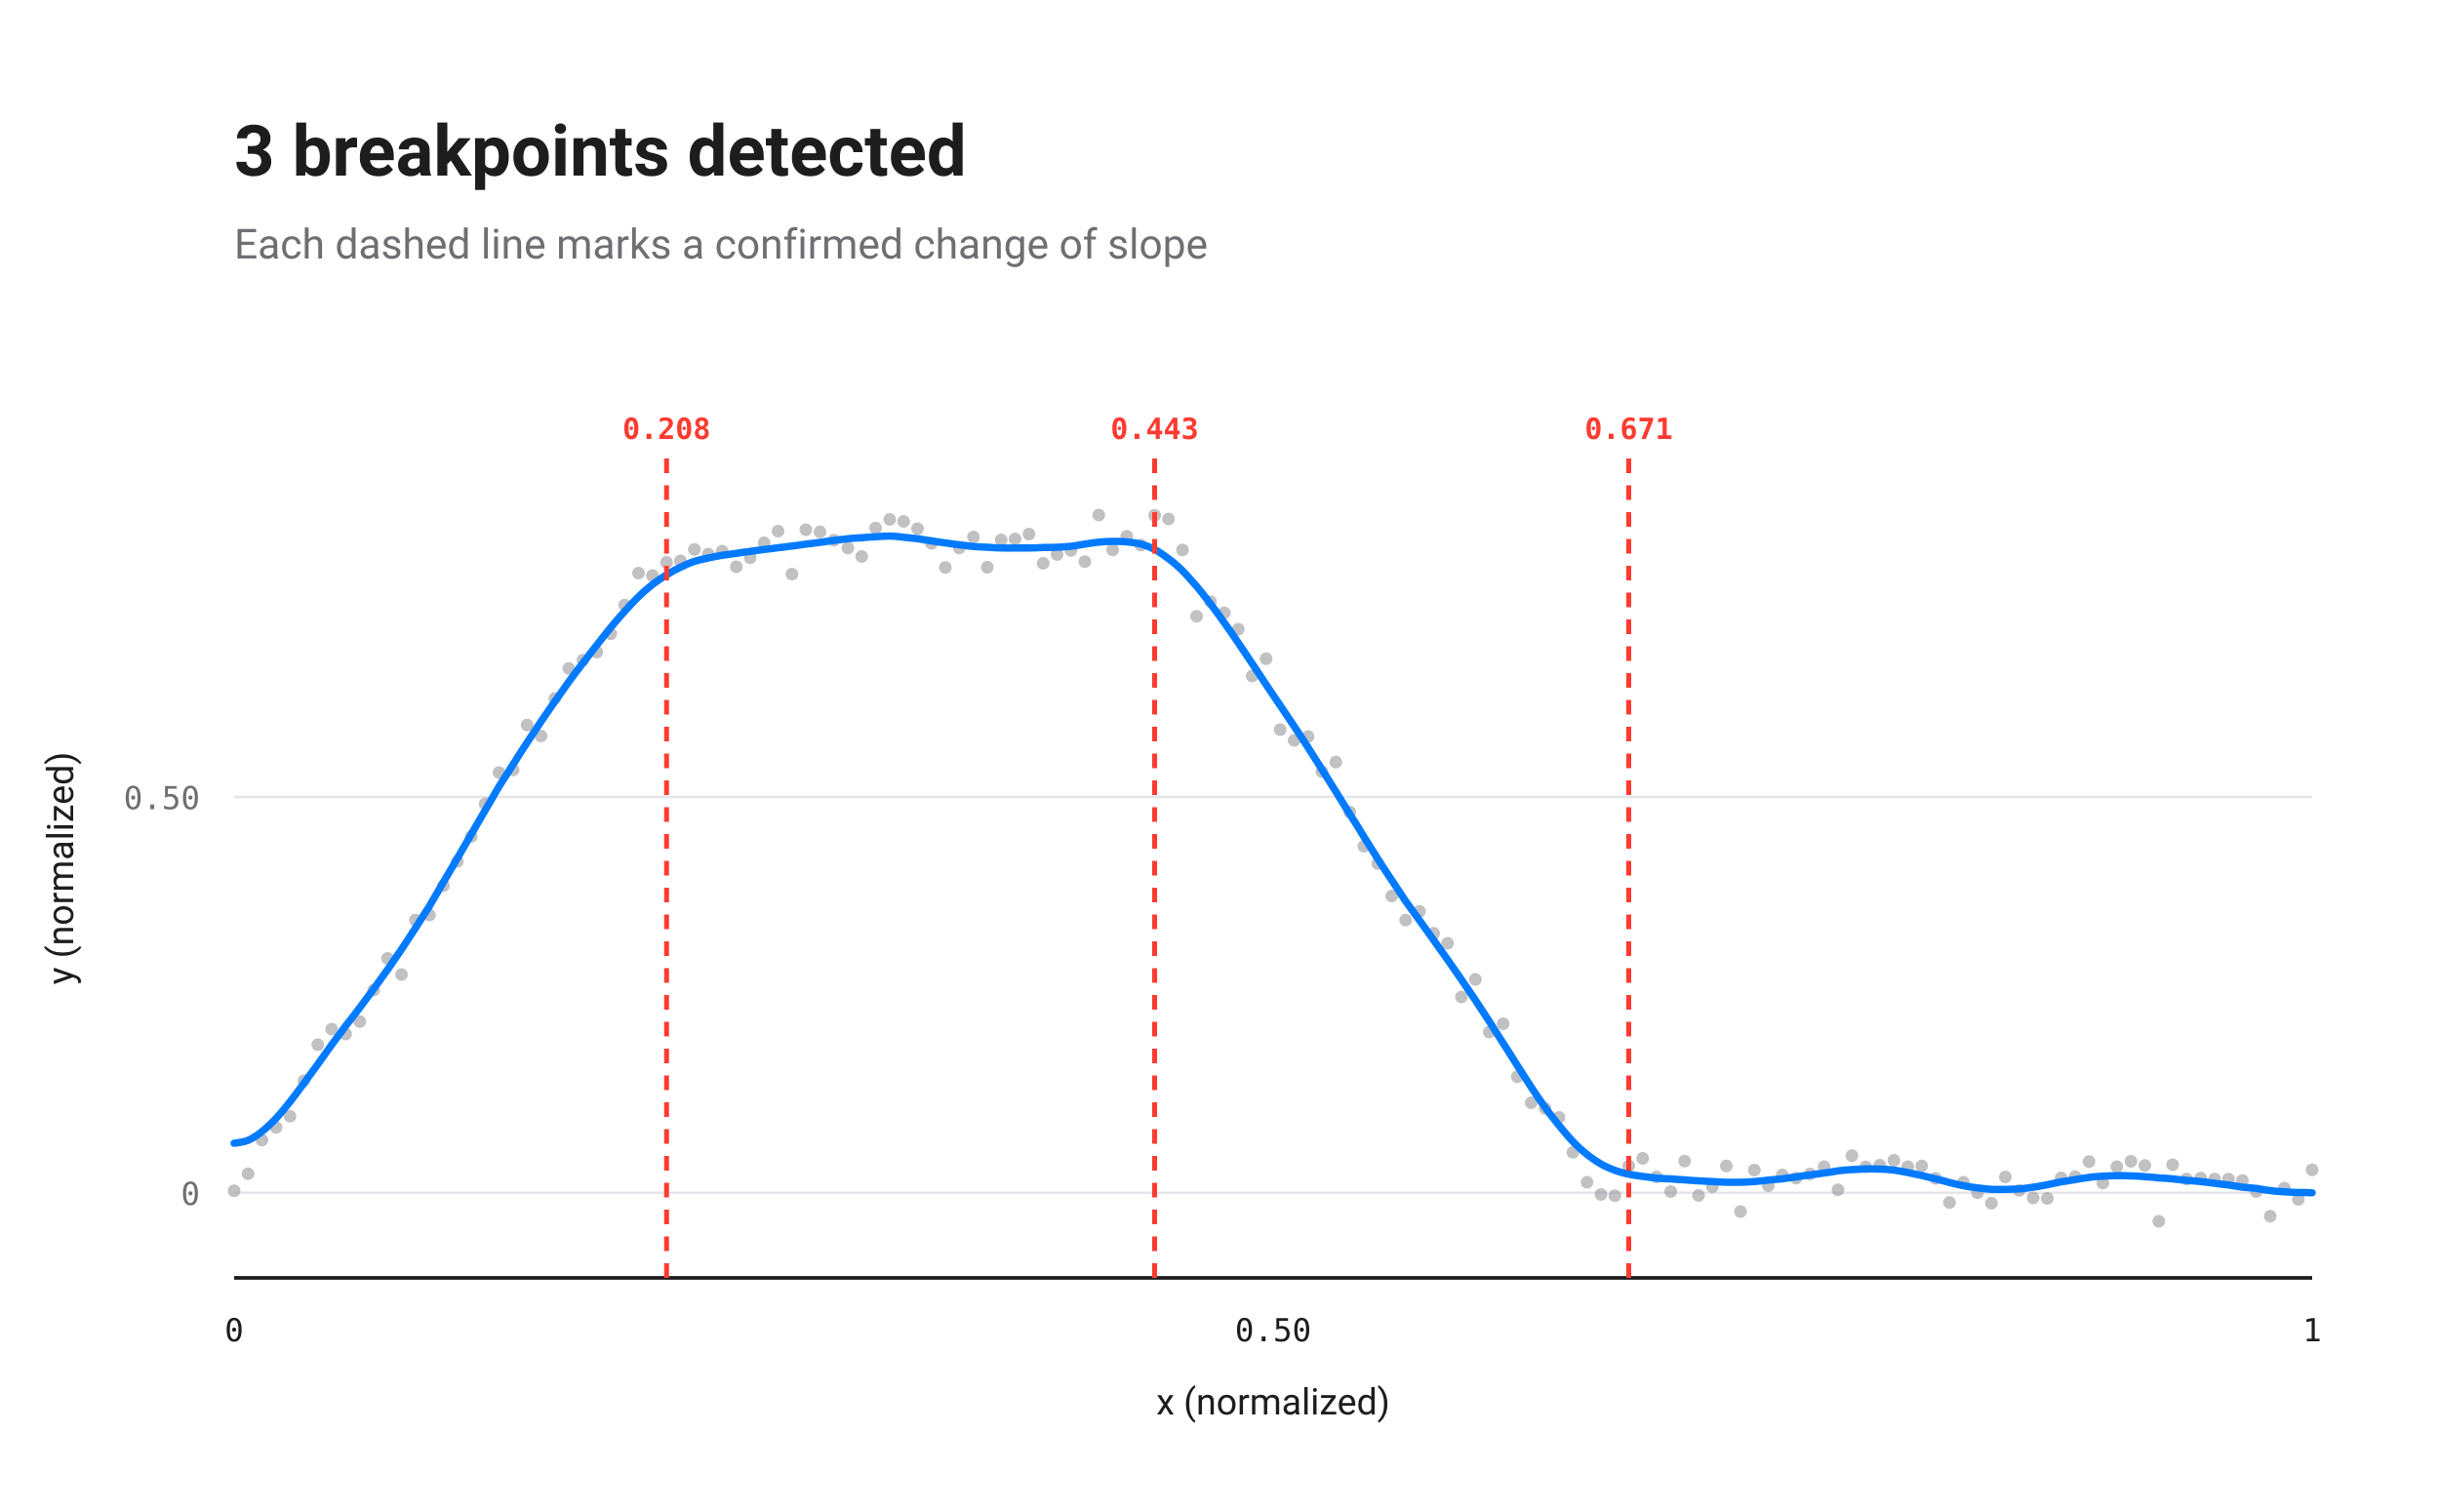
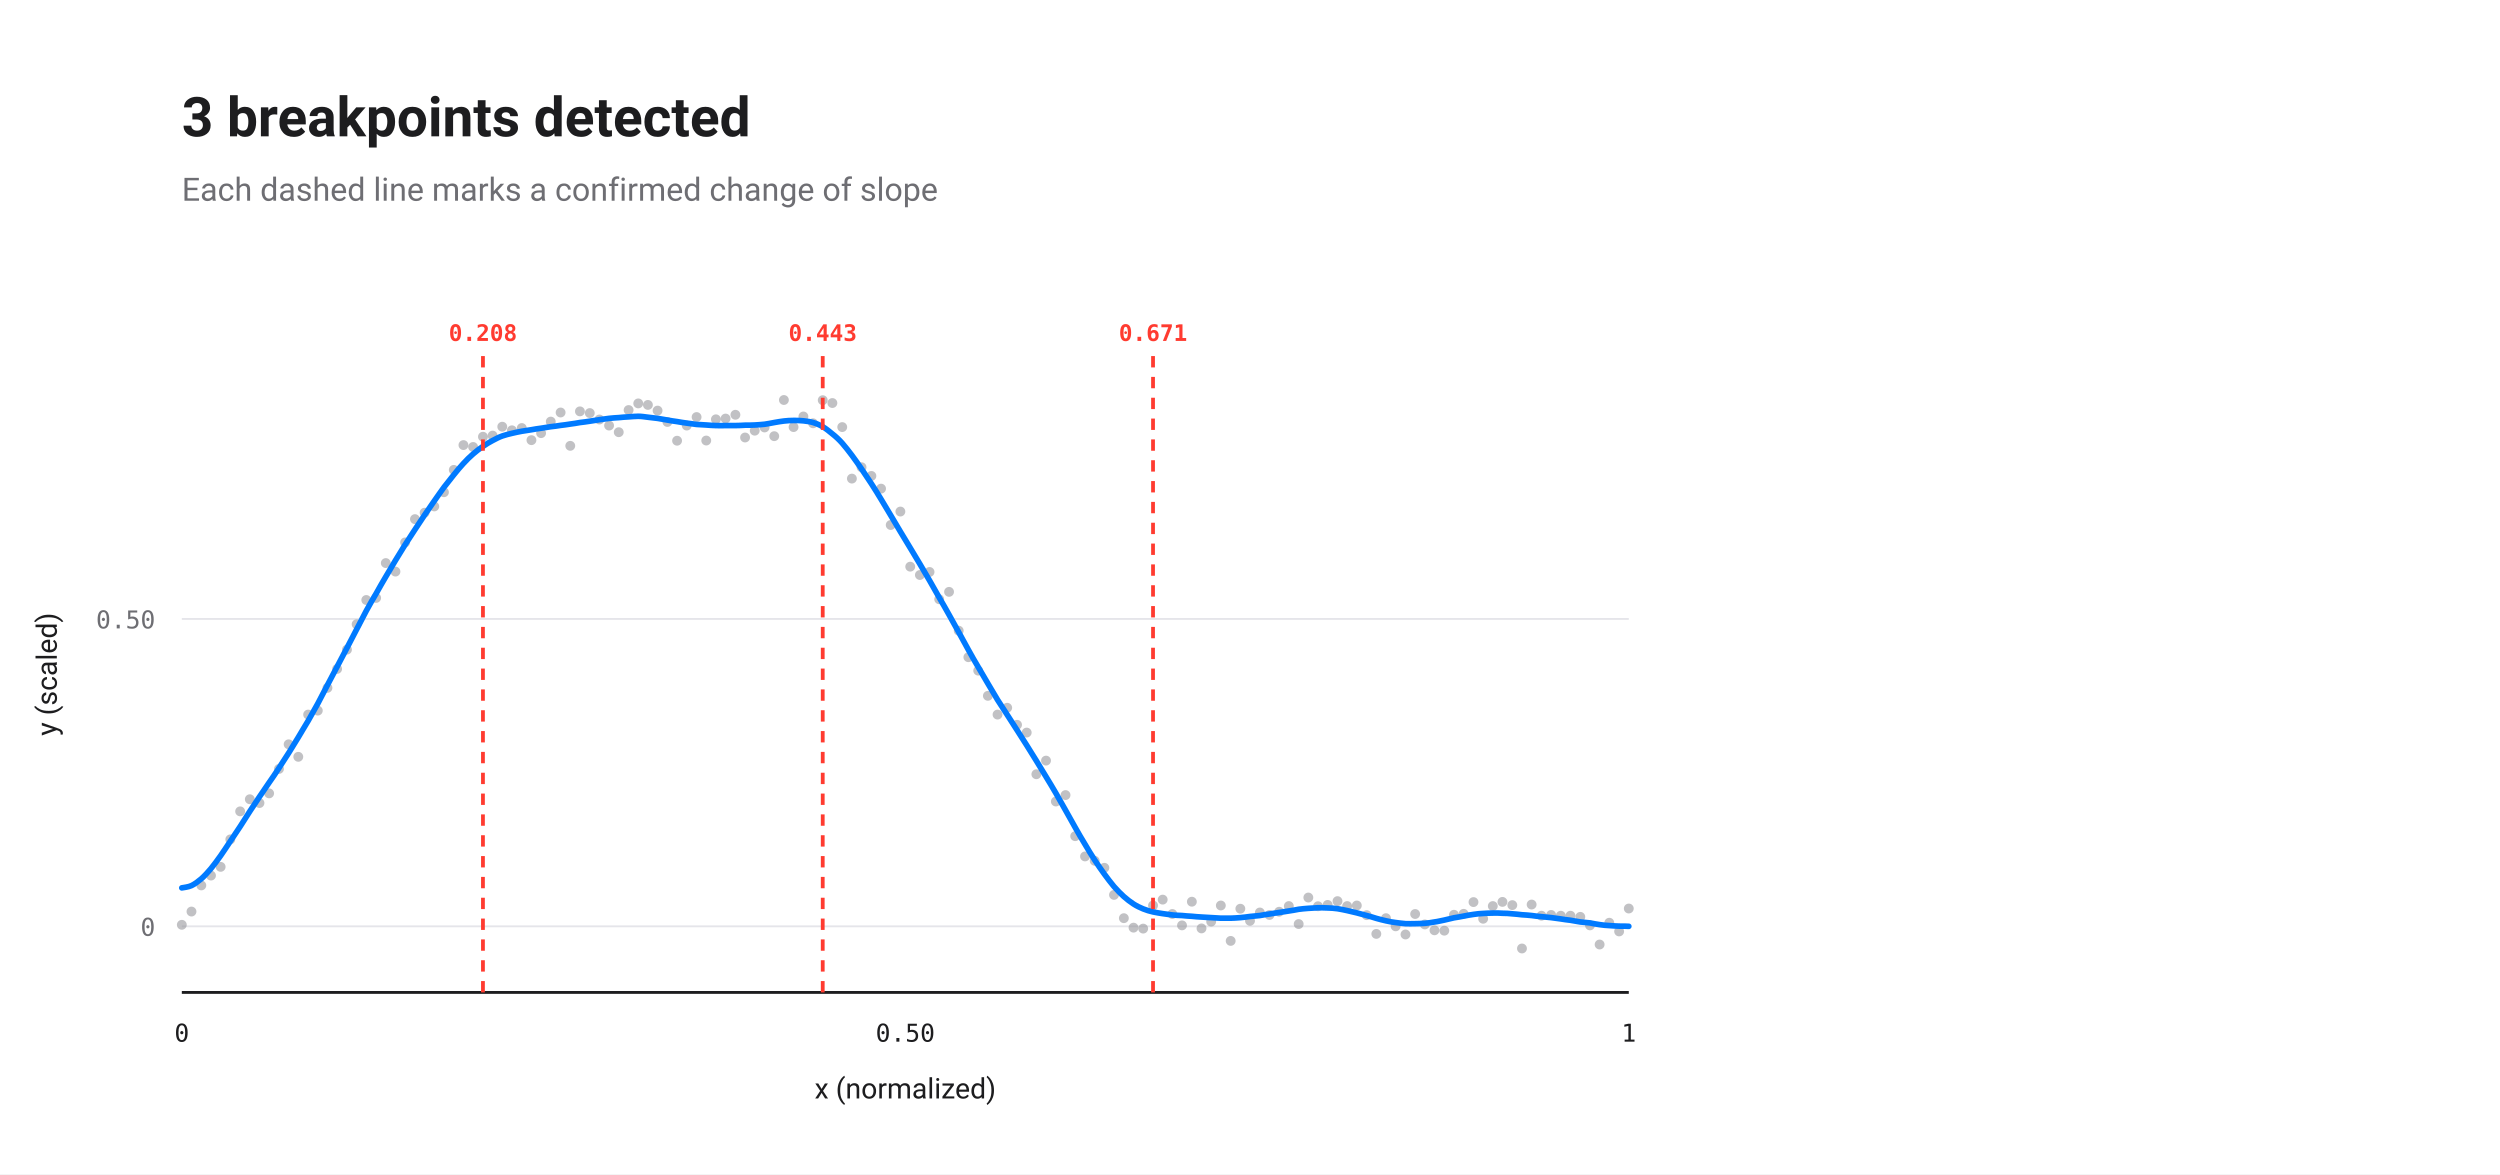
- <svg xmlns="http://www.w3.org/2000/svg" width="1000" height="620" viewBox="0 0 1000 620" font-family="Roboto, -apple-system, system-ui, sans-serif" role="img" aria-labelledby="kn-title kn-desc">
+ <svg xmlns="http://www.w3.org/2000/svg" width="1320" height="620" viewBox="0 0 1320 620" font-family="Roboto, -apple-system, system-ui, sans-serif" role="img" aria-labelledby="kn-title kn-desc">
  <style>@media (prefers-color-scheme: dark){[fill="#FFFFFF"]{fill:#000;}[fill="#1D1D1F"]{fill:#F5F5F7;}[fill="#6E6E73"]{fill:#98989D;}[stroke="#E5E5EA"]{stroke:#2C2C2E;}}</style>
-   <rect width="1000" height="620" fill="#FFFFFF" />
+   <rect width="1320" height="620" fill="#FFFFFF" />
  <text x="96" y="72" font-size="29" font-weight="700" fill="#1D1D1F">3 breakpoints detected</text>
  <text x="96" y="106" font-size="17" fill="#6E6E73">Each dashed line marks a confirmed change of slope</text>
-   <line x1="96.0" y1="489.1" x2="948.0" y2="489.1" stroke="#E5E5EA" stroke-width="1" />
+   <line x1="96.0" y1="489.1" x2="860.0" y2="489.1" stroke="#E5E5EA" stroke-width="1" />
  <text x="82.0" y="494.1" text-anchor="end" font-family="Roboto Mono, ui-monospace, SFMono-Regular, monospace" font-size="13" fill="#6E6E73">0</text>
-   <line x1="96.0" y1="326.8" x2="948.0" y2="326.8" stroke="#E5E5EA" stroke-width="1" />
+   <line x1="96.0" y1="326.8" x2="860.0" y2="326.8" stroke="#E5E5EA" stroke-width="1" />
  <text x="82.0" y="331.8" text-anchor="end" font-family="Roboto Mono, ui-monospace, SFMono-Regular, monospace" font-size="13" fill="#6E6E73">0.50</text>
-   <line x1="96.0" y1="524.0" x2="948.0" y2="524.0" stroke="#1D1D1F" stroke-width="1.5" />
+   <line x1="96.0" y1="524.0" x2="860.0" y2="524.0" stroke="#1D1D1F" stroke-width="1.5" />
  <text x="96.0" y="550.0" text-anchor="middle" font-family="Roboto Mono, ui-monospace, SFMono-Regular, monospace" font-size="13" fill="#1D1D1F">0</text>
-   <text x="522.0" y="550.0" text-anchor="middle" font-family="Roboto Mono, ui-monospace, SFMono-Regular, monospace" font-size="13" fill="#1D1D1F">0.50</text>
-   <text x="948.0" y="550.0" text-anchor="middle" font-family="Roboto Mono, ui-monospace, SFMono-Regular, monospace" font-size="13" fill="#1D1D1F">1</text>
-   <text x="522.0" y="580.0" text-anchor="middle" font-size="15" fill="#1D1D1F">x (normalized)</text>
-   <text x="30" y="356.0" text-anchor="middle" font-size="15" fill="#1D1D1F" transform="rotate(-90 30 356.0)">y (normalized)</text>
+   <text x="478.0" y="550.0" text-anchor="middle" font-family="Roboto Mono, ui-monospace, SFMono-Regular, monospace" font-size="13" fill="#1D1D1F">0.50</text>
+   <text x="860.0" y="550.0" text-anchor="middle" font-family="Roboto Mono, ui-monospace, SFMono-Regular, monospace" font-size="13" fill="#1D1D1F">1</text>
+   <text x="478.0" y="580.0" text-anchor="middle" font-size="15" fill="#1D1D1F">x (normalized)</text>
+   <text x="30" y="356.0" text-anchor="middle" font-size="15" fill="#1D1D1F" transform="rotate(-90 30 356.0)">y (scaled)</text>
  <circle cx="96.0" cy="488.3" r="2.6" fill="#8E8E93" opacity="0.55" />
-   <circle cx="101.7" cy="481.3" r="2.6" fill="#8E8E93" opacity="0.55" />
-   <circle cx="107.4" cy="467.5" r="2.6" fill="#8E8E93" opacity="0.55" />
-   <circle cx="113.2" cy="462.3" r="2.6" fill="#8E8E93" opacity="0.55" />
-   <circle cx="118.9" cy="457.7" r="2.6" fill="#8E8E93" opacity="0.55" />
-   <circle cx="124.6" cy="443.2" r="2.6" fill="#8E8E93" opacity="0.55" />
-   <circle cx="130.3" cy="428.4" r="2.6" fill="#8E8E93" opacity="0.55" />
-   <circle cx="136.0" cy="422.0" r="2.6" fill="#8E8E93" opacity="0.55" />
-   <circle cx="141.7" cy="424.0" r="2.6" fill="#8E8E93" opacity="0.55" />
-   <circle cx="147.5" cy="418.9" r="2.6" fill="#8E8E93" opacity="0.55" />
-   <circle cx="153.2" cy="406.0" r="2.6" fill="#8E8E93" opacity="0.55" />
-   <circle cx="158.9" cy="393.0" r="2.6" fill="#8E8E93" opacity="0.55" />
-   <circle cx="164.6" cy="399.6" r="2.6" fill="#8E8E93" opacity="0.55" />
-   <circle cx="170.3" cy="377.3" r="2.6" fill="#8E8E93" opacity="0.55" />
-   <circle cx="176.1" cy="375.2" r="2.6" fill="#8E8E93" opacity="0.55" />
-   <circle cx="181.8" cy="363.2" r="2.6" fill="#8E8E93" opacity="0.55" />
-   <circle cx="187.5" cy="353.2" r="2.6" fill="#8E8E93" opacity="0.55" />
-   <circle cx="193.2" cy="343.0" r="2.6" fill="#8E8E93" opacity="0.55" />
-   <circle cx="198.9" cy="329.6" r="2.6" fill="#8E8E93" opacity="0.55" />
-   <circle cx="204.6" cy="316.8" r="2.6" fill="#8E8E93" opacity="0.55" />
-   <circle cx="210.4" cy="315.7" r="2.6" fill="#8E8E93" opacity="0.55" />
-   <circle cx="216.1" cy="297.3" r="2.6" fill="#8E8E93" opacity="0.55" />
-   <circle cx="221.8" cy="301.8" r="2.6" fill="#8E8E93" opacity="0.55" />
-   <circle cx="227.5" cy="286.4" r="2.6" fill="#8E8E93" opacity="0.55" />
-   <circle cx="233.2" cy="274.1" r="2.6" fill="#8E8E93" opacity="0.55" />
-   <circle cx="239.0" cy="270.7" r="2.6" fill="#8E8E93" opacity="0.55" />
-   <circle cx="244.7" cy="267.4" r="2.6" fill="#8E8E93" opacity="0.55" />
-   <circle cx="250.4" cy="259.9" r="2.6" fill="#8E8E93" opacity="0.55" />
-   <circle cx="256.1" cy="248.1" r="2.6" fill="#8E8E93" opacity="0.55" />
-   <circle cx="261.8" cy="235.0" r="2.6" fill="#8E8E93" opacity="0.55" />
-   <circle cx="267.5" cy="236.0" r="2.6" fill="#8E8E93" opacity="0.55" />
-   <circle cx="273.3" cy="230.6" r="2.6" fill="#8E8E93" opacity="0.55" />
-   <circle cx="279.0" cy="230.0" r="2.6" fill="#8E8E93" opacity="0.55" />
-   <circle cx="284.7" cy="225.3" r="2.6" fill="#8E8E93" opacity="0.55" />
-   <circle cx="290.4" cy="227.2" r="2.6" fill="#8E8E93" opacity="0.55" />
-   <circle cx="296.1" cy="226.0" r="2.6" fill="#8E8E93" opacity="0.55" />
-   <circle cx="301.9" cy="232.4" r="2.6" fill="#8E8E93" opacity="0.55" />
-   <circle cx="307.6" cy="228.7" r="2.6" fill="#8E8E93" opacity="0.55" />
-   <circle cx="313.3" cy="222.6" r="2.6" fill="#8E8E93" opacity="0.55" />
-   <circle cx="319.0" cy="217.8" r="2.6" fill="#8E8E93" opacity="0.55" />
-   <circle cx="324.7" cy="235.4" r="2.6" fill="#8E8E93" opacity="0.55" />
-   <circle cx="330.4" cy="217.2" r="2.6" fill="#8E8E93" opacity="0.55" />
-   <circle cx="336.2" cy="218.1" r="2.6" fill="#8E8E93" opacity="0.55" />
-   <circle cx="341.9" cy="221.5" r="2.6" fill="#8E8E93" opacity="0.55" />
-   <circle cx="347.6" cy="224.7" r="2.6" fill="#8E8E93" opacity="0.55" />
-   <circle cx="353.3" cy="228.2" r="2.6" fill="#8E8E93" opacity="0.55" />
-   <circle cx="359.0" cy="216.5" r="2.6" fill="#8E8E93" opacity="0.55" />
-   <circle cx="364.8" cy="213.0" r="2.6" fill="#8E8E93" opacity="0.55" />
-   <circle cx="370.5" cy="213.8" r="2.6" fill="#8E8E93" opacity="0.55" />
-   <circle cx="376.2" cy="216.8" r="2.6" fill="#8E8E93" opacity="0.55" />
-   <circle cx="381.9" cy="222.8" r="2.6" fill="#8E8E93" opacity="0.55" />
-   <circle cx="387.6" cy="232.7" r="2.6" fill="#8E8E93" opacity="0.55" />
-   <circle cx="393.3" cy="224.7" r="2.6" fill="#8E8E93" opacity="0.55" />
-   <circle cx="399.1" cy="220.2" r="2.6" fill="#8E8E93" opacity="0.55" />
-   <circle cx="404.8" cy="232.6" r="2.6" fill="#8E8E93" opacity="0.55" />
-   <circle cx="410.5" cy="221.4" r="2.6" fill="#8E8E93" opacity="0.55" />
-   <circle cx="416.2" cy="221.0" r="2.6" fill="#8E8E93" opacity="0.55" />
-   <circle cx="421.9" cy="219.0" r="2.6" fill="#8E8E93" opacity="0.55" />
-   <circle cx="427.7" cy="231.0" r="2.6" fill="#8E8E93" opacity="0.55" />
-   <circle cx="433.4" cy="227.4" r="2.6" fill="#8E8E93" opacity="0.55" />
-   <circle cx="439.1" cy="225.7" r="2.6" fill="#8E8E93" opacity="0.55" />
-   <circle cx="444.8" cy="230.3" r="2.6" fill="#8E8E93" opacity="0.55" />
-   <circle cx="450.5" cy="211.2" r="2.6" fill="#8E8E93" opacity="0.55" />
-   <circle cx="456.2" cy="225.5" r="2.6" fill="#8E8E93" opacity="0.55" />
-   <circle cx="462.0" cy="219.9" r="2.6" fill="#8E8E93" opacity="0.55" />
-   <circle cx="467.7" cy="223.5" r="2.6" fill="#8E8E93" opacity="0.55" />
-   <circle cx="473.4" cy="211.3" r="2.6" fill="#8E8E93" opacity="0.55" />
-   <circle cx="479.1" cy="212.8" r="2.6" fill="#8E8E93" opacity="0.55" />
-   <circle cx="484.8" cy="225.5" r="2.6" fill="#8E8E93" opacity="0.55" />
-   <circle cx="490.6" cy="252.7" r="2.6" fill="#8E8E93" opacity="0.55" />
-   <circle cx="496.3" cy="246.7" r="2.6" fill="#8E8E93" opacity="0.55" />
-   <circle cx="502.0" cy="251.3" r="2.6" fill="#8E8E93" opacity="0.55" />
-   <circle cx="507.7" cy="258.0" r="2.6" fill="#8E8E93" opacity="0.55" />
-   <circle cx="513.4" cy="277.2" r="2.6" fill="#8E8E93" opacity="0.55" />
-   <circle cx="519.1" cy="270.1" r="2.6" fill="#8E8E93" opacity="0.55" />
-   <circle cx="524.9" cy="299.2" r="2.6" fill="#8E8E93" opacity="0.55" />
-   <circle cx="530.6" cy="303.6" r="2.6" fill="#8E8E93" opacity="0.55" />
-   <circle cx="536.3" cy="302.0" r="2.6" fill="#8E8E93" opacity="0.55" />
-   <circle cx="542.0" cy="316.4" r="2.6" fill="#8E8E93" opacity="0.55" />
-   <circle cx="547.7" cy="312.5" r="2.6" fill="#8E8E93" opacity="0.55" />
-   <circle cx="553.4" cy="333.0" r="2.6" fill="#8E8E93" opacity="0.55" />
-   <circle cx="559.2" cy="347.0" r="2.6" fill="#8E8E93" opacity="0.55" />
-   <circle cx="564.9" cy="354.1" r="2.6" fill="#8E8E93" opacity="0.55" />
-   <circle cx="570.6" cy="367.4" r="2.6" fill="#8E8E93" opacity="0.55" />
-   <circle cx="576.3" cy="377.3" r="2.6" fill="#8E8E93" opacity="0.55" />
-   <circle cx="582.0" cy="373.7" r="2.6" fill="#8E8E93" opacity="0.55" />
-   <circle cx="587.8" cy="382.7" r="2.6" fill="#8E8E93" opacity="0.55" />
-   <circle cx="593.5" cy="386.8" r="2.6" fill="#8E8E93" opacity="0.55" />
-   <circle cx="599.2" cy="408.8" r="2.6" fill="#8E8E93" opacity="0.55" />
-   <circle cx="604.9" cy="401.6" r="2.6" fill="#8E8E93" opacity="0.55" />
-   <circle cx="610.6" cy="423.2" r="2.6" fill="#8E8E93" opacity="0.55" />
-   <circle cx="616.3" cy="419.8" r="2.6" fill="#8E8E93" opacity="0.55" />
-   <circle cx="622.1" cy="441.5" r="2.6" fill="#8E8E93" opacity="0.55" />
-   <circle cx="627.8" cy="452.2" r="2.6" fill="#8E8E93" opacity="0.55" />
-   <circle cx="633.5" cy="454.5" r="2.6" fill="#8E8E93" opacity="0.55" />
-   <circle cx="639.2" cy="458.2" r="2.6" fill="#8E8E93" opacity="0.55" />
-   <circle cx="644.9" cy="472.5" r="2.6" fill="#8E8E93" opacity="0.55" />
-   <circle cx="650.7" cy="484.8" r="2.6" fill="#8E8E93" opacity="0.55" />
-   <circle cx="656.4" cy="489.8" r="2.6" fill="#8E8E93" opacity="0.55" />
-   <circle cx="662.1" cy="490.3" r="2.6" fill="#8E8E93" opacity="0.55" />
-   <circle cx="667.8" cy="478.1" r="2.6" fill="#8E8E93" opacity="0.55" />
-   <circle cx="673.5" cy="475.0" r="2.6" fill="#8E8E93" opacity="0.55" />
-   <circle cx="679.2" cy="482.6" r="2.6" fill="#8E8E93" opacity="0.55" />
-   <circle cx="685.0" cy="488.6" r="2.6" fill="#8E8E93" opacity="0.55" />
-   <circle cx="690.7" cy="476.1" r="2.6" fill="#8E8E93" opacity="0.55" />
-   <circle cx="696.4" cy="490.2" r="2.6" fill="#8E8E93" opacity="0.55" />
-   <circle cx="702.1" cy="486.6" r="2.6" fill="#8E8E93" opacity="0.55" />
-   <circle cx="707.8" cy="478.1" r="2.6" fill="#8E8E93" opacity="0.55" />
-   <circle cx="713.6" cy="496.8" r="2.6" fill="#8E8E93" opacity="0.55" />
-   <circle cx="719.3" cy="479.8" r="2.6" fill="#8E8E93" opacity="0.55" />
-   <circle cx="725.0" cy="486.2" r="2.6" fill="#8E8E93" opacity="0.55" />
-   <circle cx="730.7" cy="481.8" r="2.6" fill="#8E8E93" opacity="0.55" />
-   <circle cx="736.4" cy="483.1" r="2.6" fill="#8E8E93" opacity="0.55" />
-   <circle cx="742.1" cy="481.4" r="2.6" fill="#8E8E93" opacity="0.55" />
-   <circle cx="747.9" cy="478.4" r="2.6" fill="#8E8E93" opacity="0.55" />
-   <circle cx="753.6" cy="487.9" r="2.6" fill="#8E8E93" opacity="0.55" />
-   <circle cx="759.3" cy="473.9" r="2.6" fill="#8E8E93" opacity="0.55" />
-   <circle cx="765.0" cy="478.5" r="2.6" fill="#8E8E93" opacity="0.55" />
-   <circle cx="770.7" cy="477.8" r="2.6" fill="#8E8E93" opacity="0.55" />
-   <circle cx="776.5" cy="475.8" r="2.6" fill="#8E8E93" opacity="0.55" />
-   <circle cx="782.2" cy="478.4" r="2.6" fill="#8E8E93" opacity="0.55" />
-   <circle cx="787.9" cy="478.1" r="2.6" fill="#8E8E93" opacity="0.55" />
-   <circle cx="793.6" cy="483.2" r="2.6" fill="#8E8E93" opacity="0.55" />
-   <circle cx="799.3" cy="493.1" r="2.6" fill="#8E8E93" opacity="0.55" />
-   <circle cx="805.0" cy="484.8" r="2.6" fill="#8E8E93" opacity="0.55" />
-   <circle cx="810.8" cy="489.1" r="2.6" fill="#8E8E93" opacity="0.55" />
-   <circle cx="816.5" cy="493.4" r="2.6" fill="#8E8E93" opacity="0.55" />
-   <circle cx="822.2" cy="482.6" r="2.6" fill="#8E8E93" opacity="0.55" />
-   <circle cx="827.9" cy="488.1" r="2.6" fill="#8E8E93" opacity="0.55" />
-   <circle cx="833.6" cy="491.2" r="2.6" fill="#8E8E93" opacity="0.55" />
-   <circle cx="839.4" cy="491.4" r="2.6" fill="#8E8E93" opacity="0.55" />
-   <circle cx="845.1" cy="483.0" r="2.6" fill="#8E8E93" opacity="0.55" />
-   <circle cx="850.8" cy="482.5" r="2.6" fill="#8E8E93" opacity="0.55" />
-   <circle cx="856.5" cy="476.3" r="2.6" fill="#8E8E93" opacity="0.55" />
-   <circle cx="862.2" cy="485.1" r="2.6" fill="#8E8E93" opacity="0.55" />
-   <circle cx="867.9" cy="478.4" r="2.6" fill="#8E8E93" opacity="0.55" />
-   <circle cx="873.7" cy="476.2" r="2.6" fill="#8E8E93" opacity="0.55" />
-   <circle cx="879.4" cy="477.9" r="2.6" fill="#8E8E93" opacity="0.55" />
-   <circle cx="885.1" cy="500.8" r="2.6" fill="#8E8E93" opacity="0.55" />
-   <circle cx="890.8" cy="477.6" r="2.6" fill="#8E8E93" opacity="0.55" />
-   <circle cx="896.5" cy="483.5" r="2.6" fill="#8E8E93" opacity="0.55" />
-   <circle cx="902.3" cy="483.1" r="2.6" fill="#8E8E93" opacity="0.55" />
-   <circle cx="908.0" cy="483.5" r="2.6" fill="#8E8E93" opacity="0.55" />
-   <circle cx="913.7" cy="483.5" r="2.6" fill="#8E8E93" opacity="0.55" />
-   <circle cx="919.4" cy="484.1" r="2.6" fill="#8E8E93" opacity="0.55" />
-   <circle cx="925.1" cy="488.6" r="2.6" fill="#8E8E93" opacity="0.55" />
-   <circle cx="930.8" cy="498.7" r="2.6" fill="#8E8E93" opacity="0.55" />
-   <circle cx="936.6" cy="487.2" r="2.6" fill="#8E8E93" opacity="0.55" />
-   <circle cx="942.3" cy="491.8" r="2.6" fill="#8E8E93" opacity="0.55" />
-   <circle cx="948.0" cy="479.7" r="2.6" fill="#8E8E93" opacity="0.55" />
-   <path d="M96,468.8 C97,468.6 99.8,468.4 101.7,467.6 C103.6,466.8 105.5,465.5 107.4,464 C109.3,462.5 111.2,460.6 113.2,458.6 C115.1,456.5 117,454.2 118.9,451.8 C120.8,449.4 122.7,446.7 124.6,444.2 C126.5,441.6 128.4,439 130.3,436.4 C132.2,433.7 134.1,431 136,428.4 C137.9,425.8 139.8,423.3 141.7,420.7 C143.7,418.2 145.6,415.7 147.5,413.2 C149.4,410.7 151.3,408.1 153.2,405.5 C155.1,402.9 157,400.3 158.9,397.6 C160.8,394.9 162.7,392.1 164.6,389.3 C166.5,386.5 168.4,383.5 170.3,380.6 C172.2,377.6 174.1,374.6 176.1,371.5 C178,368.3 179.9,365 181.8,361.7 C183.7,358.5 185.6,355.2 187.5,352 C189.4,348.7 191.3,345.4 193.2,342.1 C195.1,338.8 197,335.5 198.9,332.3 C200.8,329 202.7,325.7 204.6,322.5 C206.6,319.4 208.5,316.4 210.4,313.4 C212.3,310.3 214.2,307.4 216.1,304.5 C218,301.6 219.9,298.7 221.8,295.9 C223.7,293.1 225.6,290.3 227.5,287.6 C229.4,284.9 231.3,282.2 233.2,279.6 C235.1,277 237,274.4 239,271.9 C240.9,269.4 242.8,266.9 244.7,264.5 C246.6,262.1 248.5,259.6 250.4,257.3 C252.3,255 254.2,252.8 256.1,250.7 C258,248.6 259.9,246.5 261.8,244.7 C263.7,242.8 265.6,241.2 267.5,239.7 C269.4,238.2 271.4,236.9 273.3,235.7 C275.2,234.5 277.1,233.5 279,232.6 C280.9,231.7 282.8,230.8 284.7,230.2 C286.6,229.6 288.5,229.2 290.4,228.8 C292.3,228.4 294.2,228 296.1,227.7 C298,227.4 299.9,227.2 301.9,226.9 C303.8,226.6 305.7,226.3 307.6,226.1 C309.5,225.8 311.4,225.6 313.3,225.3 C315.2,225.1 317.1,224.9 319,224.6 C320.9,224.4 322.8,224.2 324.7,223.9 C326.6,223.7 328.5,223.4 330.4,223.1 C332.3,222.9 334.3,222.7 336.2,222.4 C338.1,222.1 340,221.9 341.9,221.6 C343.8,221.4 345.7,221.1 347.6,220.9 C349.5,220.7 351.4,220.6 353.3,220.5 C355.2,220.3 357.1,220.2 359,220.1 C360.9,220 362.8,219.8 364.8,219.8 C366.7,219.8 368.6,220.1 370.5,220.3 C372.4,220.5 374.3,220.7 376.2,220.9 C378.1,221.2 380,221.5 381.9,221.8 C383.8,222.1 385.7,222.4 387.6,222.6 C389.5,222.9 391.4,223.2 393.3,223.4 C395.2,223.6 397.2,223.9 399.1,224.1 C401,224.2 402.9,224.3 404.8,224.4 C406.7,224.5 408.6,224.7 410.5,224.7 C412.4,224.8 414.3,224.7 416.2,224.7 C418.1,224.7 420,224.7 421.9,224.7 C423.8,224.7 425.7,224.6 427.7,224.5 C429.6,224.5 431.5,224.5 433.4,224.4 C435.3,224.3 437.2,224.2 439.1,224 C441,223.8 442.9,223.4 444.8,223.1 C446.7,222.8 448.6,222.5 450.5,222.3 C452.4,222.1 454.3,222 456.2,222 C458.1,222 460.1,222 462,222.2 C463.9,222.4 465.8,222.6 467.7,223.1 C469.6,223.6 471.5,224.3 473.4,225.3 C475.3,226.3 477.2,227.7 479.1,229.1 C481,230.5 482.9,232.1 484.8,234 C486.7,235.9 488.6,238.2 490.6,240.4 C492.5,242.7 494.4,245.1 496.3,247.6 C498.2,250.1 500.1,252.7 502,255.4 C503.9,258 505.8,260.8 507.7,263.6 C509.6,266.4 511.5,269.2 513.4,272.1 C515.3,274.9 517.2,277.8 519.1,280.7 C521,283.6 523,286.5 524.9,289.3 C526.8,292.2 528.7,294.9 530.6,297.8 C532.5,300.6 534.4,303.6 536.3,306.5 C538.2,309.5 540.1,312.5 542,315.5 C543.9,318.5 545.8,321.6 547.7,324.6 C549.6,327.6 551.5,330.7 553.4,333.8 C555.4,336.8 557.3,340 559.2,343.1 C561.1,346.2 563,349.2 564.9,352.2 C566.8,355.2 568.7,358 570.6,360.9 C572.5,363.8 574.4,366.7 576.3,369.5 C578.2,372.2 580.1,374.8 582,377.4 C583.9,380.1 585.9,382.8 587.8,385.5 C589.7,388.2 591.6,390.8 593.5,393.5 C595.4,396.2 597.3,398.9 599.2,401.7 C601.1,404.5 603,407.3 604.9,410.1 C606.8,413 608.7,415.9 610.6,418.8 C612.5,421.8 614.4,424.8 616.3,427.8 C618.3,430.8 620.2,433.9 622.1,436.9 C624,439.9 625.9,442.9 627.8,445.8 C629.7,448.7 631.6,451.5 633.5,454.1 C635.4,456.7 637.3,459.2 639.2,461.5 C641.1,463.8 643,466.1 644.9,468.1 C646.8,470.1 648.8,471.9 650.7,473.4 C652.6,474.9 654.5,476.2 656.4,477.3 C658.3,478.4 660.2,479.2 662.1,479.9 C664,480.6 665.9,481.1 667.8,481.5 C669.7,481.9 671.6,482.1 673.5,482.4 C675.4,482.6 677.3,482.9 679.2,483.1 C681.2,483.3 683.1,483.3 685,483.4 C686.9,483.6 688.8,483.7 690.7,483.8 C692.6,484 694.5,484.1 696.4,484.2 C698.3,484.3 700.2,484.4 702.1,484.5 C704,484.6 705.9,484.7 707.8,484.8 C709.7,484.8 711.7,484.8 713.6,484.8 C715.5,484.7 717.4,484.7 719.3,484.5 C721.2,484.4 723.1,484.1 725,483.9 C726.9,483.7 728.8,483.6 730.7,483.4 C732.6,483.1 734.5,482.8 736.4,482.6 C738.3,482.3 740.2,482 742.1,481.8 C744.1,481.5 746,481.3 747.9,481 C749.8,480.8 751.7,480.4 753.6,480.1 C755.5,479.9 757.4,479.7 759.3,479.6 C761.2,479.5 763.1,479.4 765,479.3 C766.9,479.3 768.8,479.3 770.7,479.4 C772.6,479.4 774.6,479.6 776.5,479.8 C778.4,480.1 780.3,480.4 782.2,480.8 C784.1,481.2 786,481.6 787.9,482 C789.8,482.5 791.7,482.9 793.6,483.4 C795.5,483.8 797.4,484.4 799.3,484.9 C801.2,485.4 803.1,485.8 805,486.2 C807,486.6 808.9,486.9 810.8,487.1 C812.7,487.3 814.6,487.6 816.5,487.7 C818.4,487.8 820.3,487.7 822.2,487.7 C824.1,487.7 826,487.6 827.9,487.5 C829.8,487.4 831.7,487.1 833.6,486.8 C835.5,486.6 837.4,486.1 839.4,485.8 C841.3,485.4 843.2,485 845.1,484.6 C847,484.3 848.9,484.1 850.8,483.7 C852.7,483.4 854.6,483 856.5,482.8 C858.4,482.5 860.3,482.4 862.2,482.3 C864.1,482.2 866,482.1 867.9,482.1 C869.9,482 871.8,482.1 873.7,482.2 C875.6,482.2 877.5,482.3 879.4,482.5 C881.3,482.6 883.2,482.8 885.1,483 C887,483.1 888.9,483.2 890.8,483.4 C892.7,483.6 894.6,483.9 896.5,484 C898.4,484.2 900.3,484.3 902.3,484.5 C904.2,484.7 906.1,485 908,485.2 C909.9,485.5 911.8,485.7 913.7,485.9 C915.6,486.2 917.5,486.5 919.4,486.8 C921.3,487 923.2,487.1 925.1,487.3 C927,487.6 928.9,488 930.8,488.2 C932.8,488.5 934.7,488.6 936.6,488.7 C938.5,488.9 940.4,488.9 942.3,489 C944.2,489 947,489 948,489.1" fill="none" stroke="#007AFF" stroke-width="3" stroke-linecap="round" stroke-linejoin="round" />
-   <line x1="273.3" y1="188.0" x2="273.3" y2="524.0" stroke="#FF3B30" stroke-width="2" stroke-dasharray="6 5" />
-   <text x="273.3" y="180.0" text-anchor="middle" font-family="Roboto Mono, ui-monospace, SFMono-Regular, monospace" font-size="12" font-weight="700" fill="#FF3B30">0.208</text>
-   <line x1="473.4" y1="188.0" x2="473.4" y2="524.0" stroke="#FF3B30" stroke-width="2" stroke-dasharray="6 5" />
-   <text x="473.4" y="180.0" text-anchor="middle" font-family="Roboto Mono, ui-monospace, SFMono-Regular, monospace" font-size="12" font-weight="700" fill="#FF3B30">0.443</text>
-   <line x1="667.8" y1="188.0" x2="667.8" y2="524.0" stroke="#FF3B30" stroke-width="2" stroke-dasharray="6 5" />
-   <text x="667.8" y="180.0" text-anchor="middle" font-family="Roboto Mono, ui-monospace, SFMono-Regular, monospace" font-size="12" font-weight="700" fill="#FF3B30">0.671</text>
+   <circle cx="101.1" cy="481.3" r="2.6" fill="#8E8E93" opacity="0.55" />
+   <circle cx="106.3" cy="467.5" r="2.6" fill="#8E8E93" opacity="0.55" />
+   <circle cx="111.4" cy="462.3" r="2.6" fill="#8E8E93" opacity="0.55" />
+   <circle cx="116.5" cy="457.7" r="2.6" fill="#8E8E93" opacity="0.55" />
+   <circle cx="121.6" cy="443.2" r="2.6" fill="#8E8E93" opacity="0.55" />
+   <circle cx="126.8" cy="428.4" r="2.6" fill="#8E8E93" opacity="0.55" />
+   <circle cx="131.9" cy="422.0" r="2.6" fill="#8E8E93" opacity="0.55" />
+   <circle cx="137.0" cy="424.0" r="2.6" fill="#8E8E93" opacity="0.55" />
+   <circle cx="142.1" cy="418.9" r="2.6" fill="#8E8E93" opacity="0.55" />
+   <circle cx="147.3" cy="406.0" r="2.6" fill="#8E8E93" opacity="0.55" />
+   <circle cx="152.4" cy="393.0" r="2.6" fill="#8E8E93" opacity="0.55" />
+   <circle cx="157.5" cy="399.6" r="2.6" fill="#8E8E93" opacity="0.55" />
+   <circle cx="162.7" cy="377.3" r="2.6" fill="#8E8E93" opacity="0.55" />
+   <circle cx="167.8" cy="375.2" r="2.6" fill="#8E8E93" opacity="0.55" />
+   <circle cx="172.9" cy="363.2" r="2.6" fill="#8E8E93" opacity="0.55" />
+   <circle cx="178.0" cy="353.2" r="2.6" fill="#8E8E93" opacity="0.55" />
+   <circle cx="183.2" cy="343.0" r="2.6" fill="#8E8E93" opacity="0.55" />
+   <circle cx="188.3" cy="329.6" r="2.6" fill="#8E8E93" opacity="0.55" />
+   <circle cx="193.4" cy="316.8" r="2.6" fill="#8E8E93" opacity="0.55" />
+   <circle cx="198.6" cy="315.7" r="2.6" fill="#8E8E93" opacity="0.55" />
+   <circle cx="203.7" cy="297.3" r="2.6" fill="#8E8E93" opacity="0.55" />
+   <circle cx="208.8" cy="301.8" r="2.6" fill="#8E8E93" opacity="0.55" />
+   <circle cx="213.9" cy="286.4" r="2.6" fill="#8E8E93" opacity="0.55" />
+   <circle cx="219.1" cy="274.1" r="2.6" fill="#8E8E93" opacity="0.55" />
+   <circle cx="224.2" cy="270.7" r="2.6" fill="#8E8E93" opacity="0.55" />
+   <circle cx="229.3" cy="267.4" r="2.6" fill="#8E8E93" opacity="0.55" />
+   <circle cx="234.4" cy="259.9" r="2.6" fill="#8E8E93" opacity="0.55" />
+   <circle cx="239.6" cy="248.1" r="2.6" fill="#8E8E93" opacity="0.55" />
+   <circle cx="244.7" cy="235.0" r="2.6" fill="#8E8E93" opacity="0.55" />
+   <circle cx="249.8" cy="236.0" r="2.6" fill="#8E8E93" opacity="0.55" />
+   <circle cx="255.0" cy="230.6" r="2.6" fill="#8E8E93" opacity="0.55" />
+   <circle cx="260.1" cy="230.0" r="2.6" fill="#8E8E93" opacity="0.55" />
+   <circle cx="265.2" cy="225.3" r="2.6" fill="#8E8E93" opacity="0.55" />
+   <circle cx="270.3" cy="227.2" r="2.6" fill="#8E8E93" opacity="0.55" />
+   <circle cx="275.5" cy="226.0" r="2.6" fill="#8E8E93" opacity="0.55" />
+   <circle cx="280.6" cy="232.4" r="2.6" fill="#8E8E93" opacity="0.55" />
+   <circle cx="285.7" cy="228.7" r="2.6" fill="#8E8E93" opacity="0.55" />
+   <circle cx="290.8" cy="222.6" r="2.6" fill="#8E8E93" opacity="0.55" />
+   <circle cx="296.0" cy="217.8" r="2.6" fill="#8E8E93" opacity="0.55" />
+   <circle cx="301.1" cy="235.4" r="2.6" fill="#8E8E93" opacity="0.55" />
+   <circle cx="306.2" cy="217.2" r="2.6" fill="#8E8E93" opacity="0.55" />
+   <circle cx="311.4" cy="218.1" r="2.6" fill="#8E8E93" opacity="0.55" />
+   <circle cx="316.5" cy="221.5" r="2.6" fill="#8E8E93" opacity="0.55" />
+   <circle cx="321.6" cy="224.7" r="2.6" fill="#8E8E93" opacity="0.55" />
+   <circle cx="326.7" cy="228.2" r="2.6" fill="#8E8E93" opacity="0.55" />
+   <circle cx="331.9" cy="216.5" r="2.6" fill="#8E8E93" opacity="0.55" />
+   <circle cx="337.0" cy="213.0" r="2.6" fill="#8E8E93" opacity="0.55" />
+   <circle cx="342.1" cy="213.8" r="2.6" fill="#8E8E93" opacity="0.55" />
+   <circle cx="347.2" cy="216.8" r="2.6" fill="#8E8E93" opacity="0.55" />
+   <circle cx="352.4" cy="222.8" r="2.6" fill="#8E8E93" opacity="0.55" />
+   <circle cx="357.5" cy="232.7" r="2.6" fill="#8E8E93" opacity="0.55" />
+   <circle cx="362.6" cy="224.7" r="2.6" fill="#8E8E93" opacity="0.55" />
+   <circle cx="367.8" cy="220.2" r="2.6" fill="#8E8E93" opacity="0.55" />
+   <circle cx="372.9" cy="232.6" r="2.6" fill="#8E8E93" opacity="0.55" />
+   <circle cx="378.0" cy="221.4" r="2.6" fill="#8E8E93" opacity="0.55" />
+   <circle cx="383.1" cy="221.0" r="2.6" fill="#8E8E93" opacity="0.55" />
+   <circle cx="388.3" cy="219.0" r="2.6" fill="#8E8E93" opacity="0.55" />
+   <circle cx="393.4" cy="231.0" r="2.6" fill="#8E8E93" opacity="0.55" />
+   <circle cx="398.5" cy="227.4" r="2.6" fill="#8E8E93" opacity="0.55" />
+   <circle cx="403.7" cy="225.7" r="2.6" fill="#8E8E93" opacity="0.55" />
+   <circle cx="408.8" cy="230.3" r="2.6" fill="#8E8E93" opacity="0.55" />
+   <circle cx="413.9" cy="211.2" r="2.6" fill="#8E8E93" opacity="0.55" />
+   <circle cx="419.0" cy="225.5" r="2.6" fill="#8E8E93" opacity="0.55" />
+   <circle cx="424.2" cy="219.9" r="2.6" fill="#8E8E93" opacity="0.55" />
+   <circle cx="429.3" cy="223.5" r="2.6" fill="#8E8E93" opacity="0.55" />
+   <circle cx="434.4" cy="211.3" r="2.6" fill="#8E8E93" opacity="0.55" />
+   <circle cx="439.5" cy="212.8" r="2.6" fill="#8E8E93" opacity="0.55" />
+   <circle cx="444.7" cy="225.5" r="2.6" fill="#8E8E93" opacity="0.55" />
+   <circle cx="449.8" cy="252.7" r="2.6" fill="#8E8E93" opacity="0.55" />
+   <circle cx="454.9" cy="246.7" r="2.6" fill="#8E8E93" opacity="0.55" />
+   <circle cx="460.1" cy="251.3" r="2.6" fill="#8E8E93" opacity="0.55" />
+   <circle cx="465.2" cy="258.0" r="2.6" fill="#8E8E93" opacity="0.55" />
+   <circle cx="470.3" cy="277.2" r="2.6" fill="#8E8E93" opacity="0.55" />
+   <circle cx="475.4" cy="270.1" r="2.6" fill="#8E8E93" opacity="0.55" />
+   <circle cx="480.6" cy="299.2" r="2.6" fill="#8E8E93" opacity="0.55" />
+   <circle cx="485.7" cy="303.6" r="2.6" fill="#8E8E93" opacity="0.55" />
+   <circle cx="490.8" cy="302.0" r="2.6" fill="#8E8E93" opacity="0.55" />
+   <circle cx="495.9" cy="316.4" r="2.6" fill="#8E8E93" opacity="0.55" />
+   <circle cx="501.1" cy="312.5" r="2.6" fill="#8E8E93" opacity="0.55" />
+   <circle cx="506.2" cy="333.0" r="2.6" fill="#8E8E93" opacity="0.55" />
+   <circle cx="511.3" cy="347.0" r="2.6" fill="#8E8E93" opacity="0.55" />
+   <circle cx="516.5" cy="354.1" r="2.6" fill="#8E8E93" opacity="0.55" />
+   <circle cx="521.6" cy="367.4" r="2.6" fill="#8E8E93" opacity="0.55" />
+   <circle cx="526.7" cy="377.3" r="2.6" fill="#8E8E93" opacity="0.55" />
+   <circle cx="531.8" cy="373.7" r="2.6" fill="#8E8E93" opacity="0.55" />
+   <circle cx="537.0" cy="382.7" r="2.6" fill="#8E8E93" opacity="0.55" />
+   <circle cx="542.1" cy="386.8" r="2.6" fill="#8E8E93" opacity="0.55" />
+   <circle cx="547.2" cy="408.8" r="2.6" fill="#8E8E93" opacity="0.55" />
+   <circle cx="552.3" cy="401.6" r="2.6" fill="#8E8E93" opacity="0.55" />
+   <circle cx="557.5" cy="423.2" r="2.6" fill="#8E8E93" opacity="0.55" />
+   <circle cx="562.6" cy="419.8" r="2.6" fill="#8E8E93" opacity="0.55" />
+   <circle cx="567.7" cy="441.5" r="2.6" fill="#8E8E93" opacity="0.55" />
+   <circle cx="572.9" cy="452.2" r="2.6" fill="#8E8E93" opacity="0.55" />
+   <circle cx="578.0" cy="454.5" r="2.6" fill="#8E8E93" opacity="0.55" />
+   <circle cx="583.1" cy="458.2" r="2.6" fill="#8E8E93" opacity="0.55" />
+   <circle cx="588.2" cy="472.5" r="2.6" fill="#8E8E93" opacity="0.55" />
+   <circle cx="593.4" cy="484.8" r="2.6" fill="#8E8E93" opacity="0.55" />
+   <circle cx="598.5" cy="489.8" r="2.6" fill="#8E8E93" opacity="0.55" />
+   <circle cx="603.6" cy="490.3" r="2.6" fill="#8E8E93" opacity="0.55" />
+   <circle cx="608.8" cy="478.1" r="2.6" fill="#8E8E93" opacity="0.55" />
+   <circle cx="613.9" cy="475.0" r="2.6" fill="#8E8E93" opacity="0.55" />
+   <circle cx="619.0" cy="482.6" r="2.6" fill="#8E8E93" opacity="0.55" />
+   <circle cx="624.1" cy="488.6" r="2.6" fill="#8E8E93" opacity="0.55" />
+   <circle cx="629.3" cy="476.1" r="2.6" fill="#8E8E93" opacity="0.55" />
+   <circle cx="634.4" cy="490.2" r="2.6" fill="#8E8E93" opacity="0.55" />
+   <circle cx="639.5" cy="486.6" r="2.6" fill="#8E8E93" opacity="0.55" />
+   <circle cx="644.6" cy="478.1" r="2.6" fill="#8E8E93" opacity="0.55" />
+   <circle cx="649.8" cy="496.8" r="2.6" fill="#8E8E93" opacity="0.55" />
+   <circle cx="654.9" cy="479.8" r="2.6" fill="#8E8E93" opacity="0.55" />
+   <circle cx="660.0" cy="486.2" r="2.6" fill="#8E8E93" opacity="0.55" />
+   <circle cx="665.2" cy="481.8" r="2.6" fill="#8E8E93" opacity="0.55" />
+   <circle cx="670.3" cy="483.1" r="2.6" fill="#8E8E93" opacity="0.55" />
+   <circle cx="675.4" cy="481.4" r="2.6" fill="#8E8E93" opacity="0.55" />
+   <circle cx="680.5" cy="478.4" r="2.6" fill="#8E8E93" opacity="0.55" />
+   <circle cx="685.7" cy="487.9" r="2.6" fill="#8E8E93" opacity="0.55" />
+   <circle cx="690.8" cy="473.9" r="2.6" fill="#8E8E93" opacity="0.55" />
+   <circle cx="695.9" cy="478.5" r="2.6" fill="#8E8E93" opacity="0.55" />
+   <circle cx="701.0" cy="477.8" r="2.6" fill="#8E8E93" opacity="0.55" />
+   <circle cx="706.2" cy="475.8" r="2.6" fill="#8E8E93" opacity="0.55" />
+   <circle cx="711.3" cy="478.4" r="2.6" fill="#8E8E93" opacity="0.55" />
+   <circle cx="716.4" cy="478.1" r="2.6" fill="#8E8E93" opacity="0.55" />
+   <circle cx="721.6" cy="483.2" r="2.6" fill="#8E8E93" opacity="0.55" />
+   <circle cx="726.7" cy="493.1" r="2.6" fill="#8E8E93" opacity="0.55" />
+   <circle cx="731.8" cy="484.8" r="2.6" fill="#8E8E93" opacity="0.55" />
+   <circle cx="736.9" cy="489.1" r="2.6" fill="#8E8E93" opacity="0.55" />
+   <circle cx="742.1" cy="493.4" r="2.6" fill="#8E8E93" opacity="0.55" />
+   <circle cx="747.2" cy="482.6" r="2.6" fill="#8E8E93" opacity="0.55" />
+   <circle cx="752.3" cy="488.1" r="2.6" fill="#8E8E93" opacity="0.55" />
+   <circle cx="757.4" cy="491.2" r="2.6" fill="#8E8E93" opacity="0.55" />
+   <circle cx="762.6" cy="491.4" r="2.6" fill="#8E8E93" opacity="0.55" />
+   <circle cx="767.7" cy="483.0" r="2.6" fill="#8E8E93" opacity="0.55" />
+   <circle cx="772.8" cy="482.5" r="2.6" fill="#8E8E93" opacity="0.55" />
+   <circle cx="778.0" cy="476.3" r="2.6" fill="#8E8E93" opacity="0.55" />
+   <circle cx="783.1" cy="485.1" r="2.6" fill="#8E8E93" opacity="0.55" />
+   <circle cx="788.2" cy="478.4" r="2.6" fill="#8E8E93" opacity="0.55" />
+   <circle cx="793.3" cy="476.2" r="2.6" fill="#8E8E93" opacity="0.55" />
+   <circle cx="798.5" cy="477.9" r="2.6" fill="#8E8E93" opacity="0.55" />
+   <circle cx="803.6" cy="500.8" r="2.6" fill="#8E8E93" opacity="0.55" />
+   <circle cx="808.7" cy="477.6" r="2.6" fill="#8E8E93" opacity="0.55" />
+   <circle cx="813.9" cy="483.5" r="2.6" fill="#8E8E93" opacity="0.55" />
+   <circle cx="819.0" cy="483.1" r="2.6" fill="#8E8E93" opacity="0.55" />
+   <circle cx="824.1" cy="483.5" r="2.6" fill="#8E8E93" opacity="0.55" />
+   <circle cx="829.2" cy="483.5" r="2.6" fill="#8E8E93" opacity="0.55" />
+   <circle cx="834.4" cy="484.1" r="2.6" fill="#8E8E93" opacity="0.55" />
+   <circle cx="839.5" cy="488.6" r="2.6" fill="#8E8E93" opacity="0.55" />
+   <circle cx="844.6" cy="498.7" r="2.6" fill="#8E8E93" opacity="0.55" />
+   <circle cx="849.7" cy="487.2" r="2.6" fill="#8E8E93" opacity="0.55" />
+   <circle cx="854.9" cy="491.8" r="2.6" fill="#8E8E93" opacity="0.55" />
+   <circle cx="860.0" cy="479.7" r="2.6" fill="#8E8E93" opacity="0.55" />
+   <path d="M96,468.8 C96.9,468.6 99.4,468.4 101.1,467.6 C102.8,466.8 104.5,465.5 106.3,464 C108,462.5 109.7,460.6 111.4,458.6 C113.1,456.5 114.8,454.2 116.5,451.8 C118.2,449.4 119.9,446.7 121.6,444.2 C123.3,441.6 125.1,439 126.8,436.4 C128.5,433.7 130.2,431 131.9,428.4 C133.6,425.8 135.3,423.3 137,420.7 C138.7,418.2 140.4,415.7 142.1,413.2 C143.9,410.7 145.6,408.1 147.3,405.5 C149,402.9 150.7,400.3 152.4,397.6 C154.1,394.9 155.8,392.1 157.5,389.3 C159.2,386.5 160.9,383.5 162.7,380.6 C164.4,377.6 166.1,374.6 167.8,371.5 C169.5,368.3 171.2,365 172.9,361.7 C174.6,358.5 176.3,355.2 178,352 C179.7,348.7 181.5,345.4 183.2,342.1 C184.9,338.8 186.6,335.5 188.3,332.3 C190,329 191.7,325.7 193.4,322.5 C195.1,319.4 196.8,316.4 198.6,313.4 C200.3,310.3 202,307.4 203.7,304.5 C205.4,301.6 207.1,298.7 208.8,295.9 C210.5,293.1 212.2,290.3 213.9,287.6 C215.6,284.9 217.4,282.2 219.1,279.6 C220.8,277 222.5,274.4 224.2,271.9 C225.9,269.4 227.6,266.9 229.3,264.5 C231,262.1 232.7,259.6 234.4,257.3 C236.2,255 237.9,252.8 239.6,250.7 C241.3,248.6 243,246.5 244.7,244.7 C246.4,242.8 248.1,241.2 249.8,239.7 C251.5,238.2 253.2,236.9 255,235.7 C256.7,234.5 258.4,233.5 260.1,232.6 C261.8,231.7 263.5,230.8 265.2,230.2 C266.9,229.6 268.6,229.2 270.3,228.8 C272,228.4 273.8,228 275.5,227.7 C277.2,227.4 278.9,227.2 280.6,226.9 C282.3,226.6 284,226.3 285.7,226.1 C287.4,225.8 289.1,225.6 290.8,225.3 C292.6,225.1 294.3,224.9 296,224.6 C297.7,224.4 299.4,224.2 301.1,223.9 C302.8,223.7 304.5,223.4 306.2,223.1 C307.9,222.9 309.6,222.7 311.4,222.4 C313.1,222.1 314.8,221.9 316.5,221.6 C318.2,221.4 319.9,221.1 321.6,220.9 C323.3,220.7 325,220.6 326.7,220.5 C328.4,220.3 330.2,220.2 331.9,220.1 C333.6,220 335.3,219.8 337,219.8 C338.7,219.8 340.4,220.1 342.1,220.3 C343.8,220.5 345.5,220.7 347.2,220.9 C349,221.2 350.7,221.5 352.4,221.8 C354.1,222.1 355.8,222.4 357.5,222.6 C359.2,222.9 360.9,223.2 362.6,223.4 C364.3,223.6 366,223.9 367.8,224.1 C369.5,224.2 371.2,224.3 372.9,224.4 C374.6,224.5 376.3,224.7 378,224.7 C379.7,224.8 381.4,224.7 383.1,224.7 C384.9,224.7 386.6,224.7 388.3,224.7 C390,224.7 391.7,224.6 393.4,224.5 C395.1,224.5 396.8,224.5 398.5,224.4 C400.2,224.3 401.9,224.2 403.7,224 C405.4,223.8 407.1,223.4 408.8,223.1 C410.5,222.8 412.2,222.5 413.9,222.3 C415.6,222.1 417.3,222 419,222 C420.7,222 422.5,222 424.2,222.2 C425.9,222.4 427.6,222.6 429.3,223.1 C431,223.6 432.7,224.3 434.4,225.3 C436.1,226.3 437.8,227.7 439.5,229.1 C441.3,230.5 443,232.1 444.7,234 C446.4,235.9 448.1,238.2 449.8,240.4 C451.5,242.7 453.2,245.1 454.9,247.6 C456.6,250.1 458.3,252.7 460.1,255.4 C461.8,258 463.5,260.8 465.2,263.6 C466.9,266.4 468.6,269.2 470.3,272.1 C472,274.9 473.7,277.8 475.4,280.7 C477.1,283.6 478.9,286.5 480.6,289.3 C482.3,292.2 484,294.9 485.7,297.8 C487.4,300.6 489.1,303.6 490.8,306.5 C492.5,309.5 494.2,312.5 495.9,315.5 C497.7,318.5 499.4,321.6 501.1,324.6 C502.8,327.6 504.5,330.7 506.2,333.8 C507.9,336.8 509.6,340 511.3,343.1 C513,346.2 514.7,349.2 516.5,352.2 C518.2,355.2 519.9,358 521.6,360.9 C523.3,363.8 525,366.7 526.7,369.5 C528.4,372.2 530.1,374.8 531.8,377.4 C533.5,380.1 535.3,382.8 537,385.5 C538.7,388.2 540.4,390.8 542.1,393.5 C543.8,396.2 545.5,398.9 547.2,401.7 C548.9,404.5 550.6,407.3 552.3,410.1 C554.1,413 555.8,415.9 557.5,418.8 C559.2,421.8 560.9,424.8 562.6,427.8 C564.3,430.8 566,433.9 567.7,436.9 C569.4,439.9 571.1,442.9 572.9,445.8 C574.6,448.7 576.3,451.5 578,454.1 C579.7,456.7 581.4,459.2 583.1,461.5 C584.8,463.8 586.5,466.1 588.2,468.1 C590,470.1 591.7,471.9 593.4,473.4 C595.1,474.9 596.8,476.2 598.5,477.3 C600.2,478.4 601.9,479.2 603.6,479.9 C605.3,480.6 607,481.1 608.8,481.5 C610.5,481.9 612.2,482.1 613.9,482.4 C615.6,482.6 617.3,482.9 619,483.1 C620.7,483.3 622.4,483.3 624.1,483.4 C625.8,483.6 627.6,483.7 629.3,483.8 C631,484 632.7,484.1 634.4,484.2 C636.1,484.3 637.8,484.4 639.5,484.5 C641.2,484.6 642.9,484.7 644.6,484.8 C646.4,484.8 648.1,484.8 649.8,484.8 C651.5,484.7 653.2,484.7 654.9,484.5 C656.6,484.4 658.3,484.1 660,483.9 C661.7,483.7 663.4,483.6 665.2,483.4 C666.9,483.1 668.6,482.8 670.3,482.6 C672,482.3 673.7,482 675.4,481.8 C677.1,481.5 678.8,481.3 680.5,481 C682.2,480.8 684,480.4 685.7,480.1 C687.4,479.9 689.1,479.7 690.8,479.6 C692.5,479.5 694.2,479.4 695.9,479.3 C697.6,479.3 699.3,479.3 701,479.4 C702.8,479.4 704.5,479.6 706.2,479.8 C707.9,480.1 709.6,480.4 711.3,480.8 C713,481.2 714.7,481.6 716.4,482 C718.1,482.5 719.8,482.9 721.6,483.4 C723.3,483.8 725,484.4 726.7,484.9 C728.4,485.4 730.1,485.8 731.8,486.2 C733.5,486.6 735.2,486.9 736.9,487.1 C738.6,487.3 740.4,487.6 742.1,487.7 C743.8,487.8 745.5,487.7 747.2,487.7 C748.9,487.7 750.6,487.6 752.3,487.5 C754,487.4 755.7,487.1 757.4,486.8 C759.2,486.6 760.9,486.1 762.6,485.8 C764.3,485.4 766,485 767.7,484.6 C769.4,484.3 771.1,484.1 772.8,483.7 C774.5,483.4 776.3,483 778,482.8 C779.7,482.5 781.4,482.4 783.1,482.3 C784.8,482.2 786.5,482.1 788.2,482.1 C789.9,482 791.6,482.1 793.3,482.2 C795.1,482.2 796.8,482.3 798.5,482.5 C800.2,482.6 801.9,482.8 803.6,483 C805.3,483.1 807,483.2 808.7,483.4 C810.4,483.6 812.1,483.9 813.9,484 C815.6,484.2 817.3,484.3 819,484.5 C820.7,484.7 822.4,485 824.1,485.2 C825.8,485.5 827.5,485.7 829.2,485.9 C830.9,486.2 832.7,486.5 834.4,486.8 C836.1,487 837.8,487.1 839.5,487.3 C841.2,487.6 842.9,488 844.6,488.2 C846.3,488.5 848,488.6 849.7,488.7 C851.5,488.9 853.2,488.9 854.9,489 C856.6,489 859.1,489 860,489.1" fill="none" stroke="#007AFF" stroke-width="3" stroke-linecap="round" stroke-linejoin="round" />
+   <line x1="255.0" y1="188.0" x2="255.0" y2="524.0" stroke="#FF3B30" stroke-width="2" stroke-dasharray="6 5" />
+   <text x="255.0" y="180.0" text-anchor="middle" font-family="Roboto Mono, ui-monospace, SFMono-Regular, monospace" font-size="12" font-weight="700" fill="#FF3B30">0.208</text>
+   <line x1="434.4" y1="188.0" x2="434.4" y2="524.0" stroke="#FF3B30" stroke-width="2" stroke-dasharray="6 5" />
+   <text x="434.4" y="180.0" text-anchor="middle" font-family="Roboto Mono, ui-monospace, SFMono-Regular, monospace" font-size="12" font-weight="700" fill="#FF3B30">0.443</text>
+   <line x1="608.8" y1="188.0" x2="608.8" y2="524.0" stroke="#FF3B30" stroke-width="2" stroke-dasharray="6 5" />
+   <text x="608.8" y="180.0" text-anchor="middle" font-family="Roboto Mono, ui-monospace, SFMono-Regular, monospace" font-size="12" font-weight="700" fill="#FF3B30">0.671</text>
</svg>
